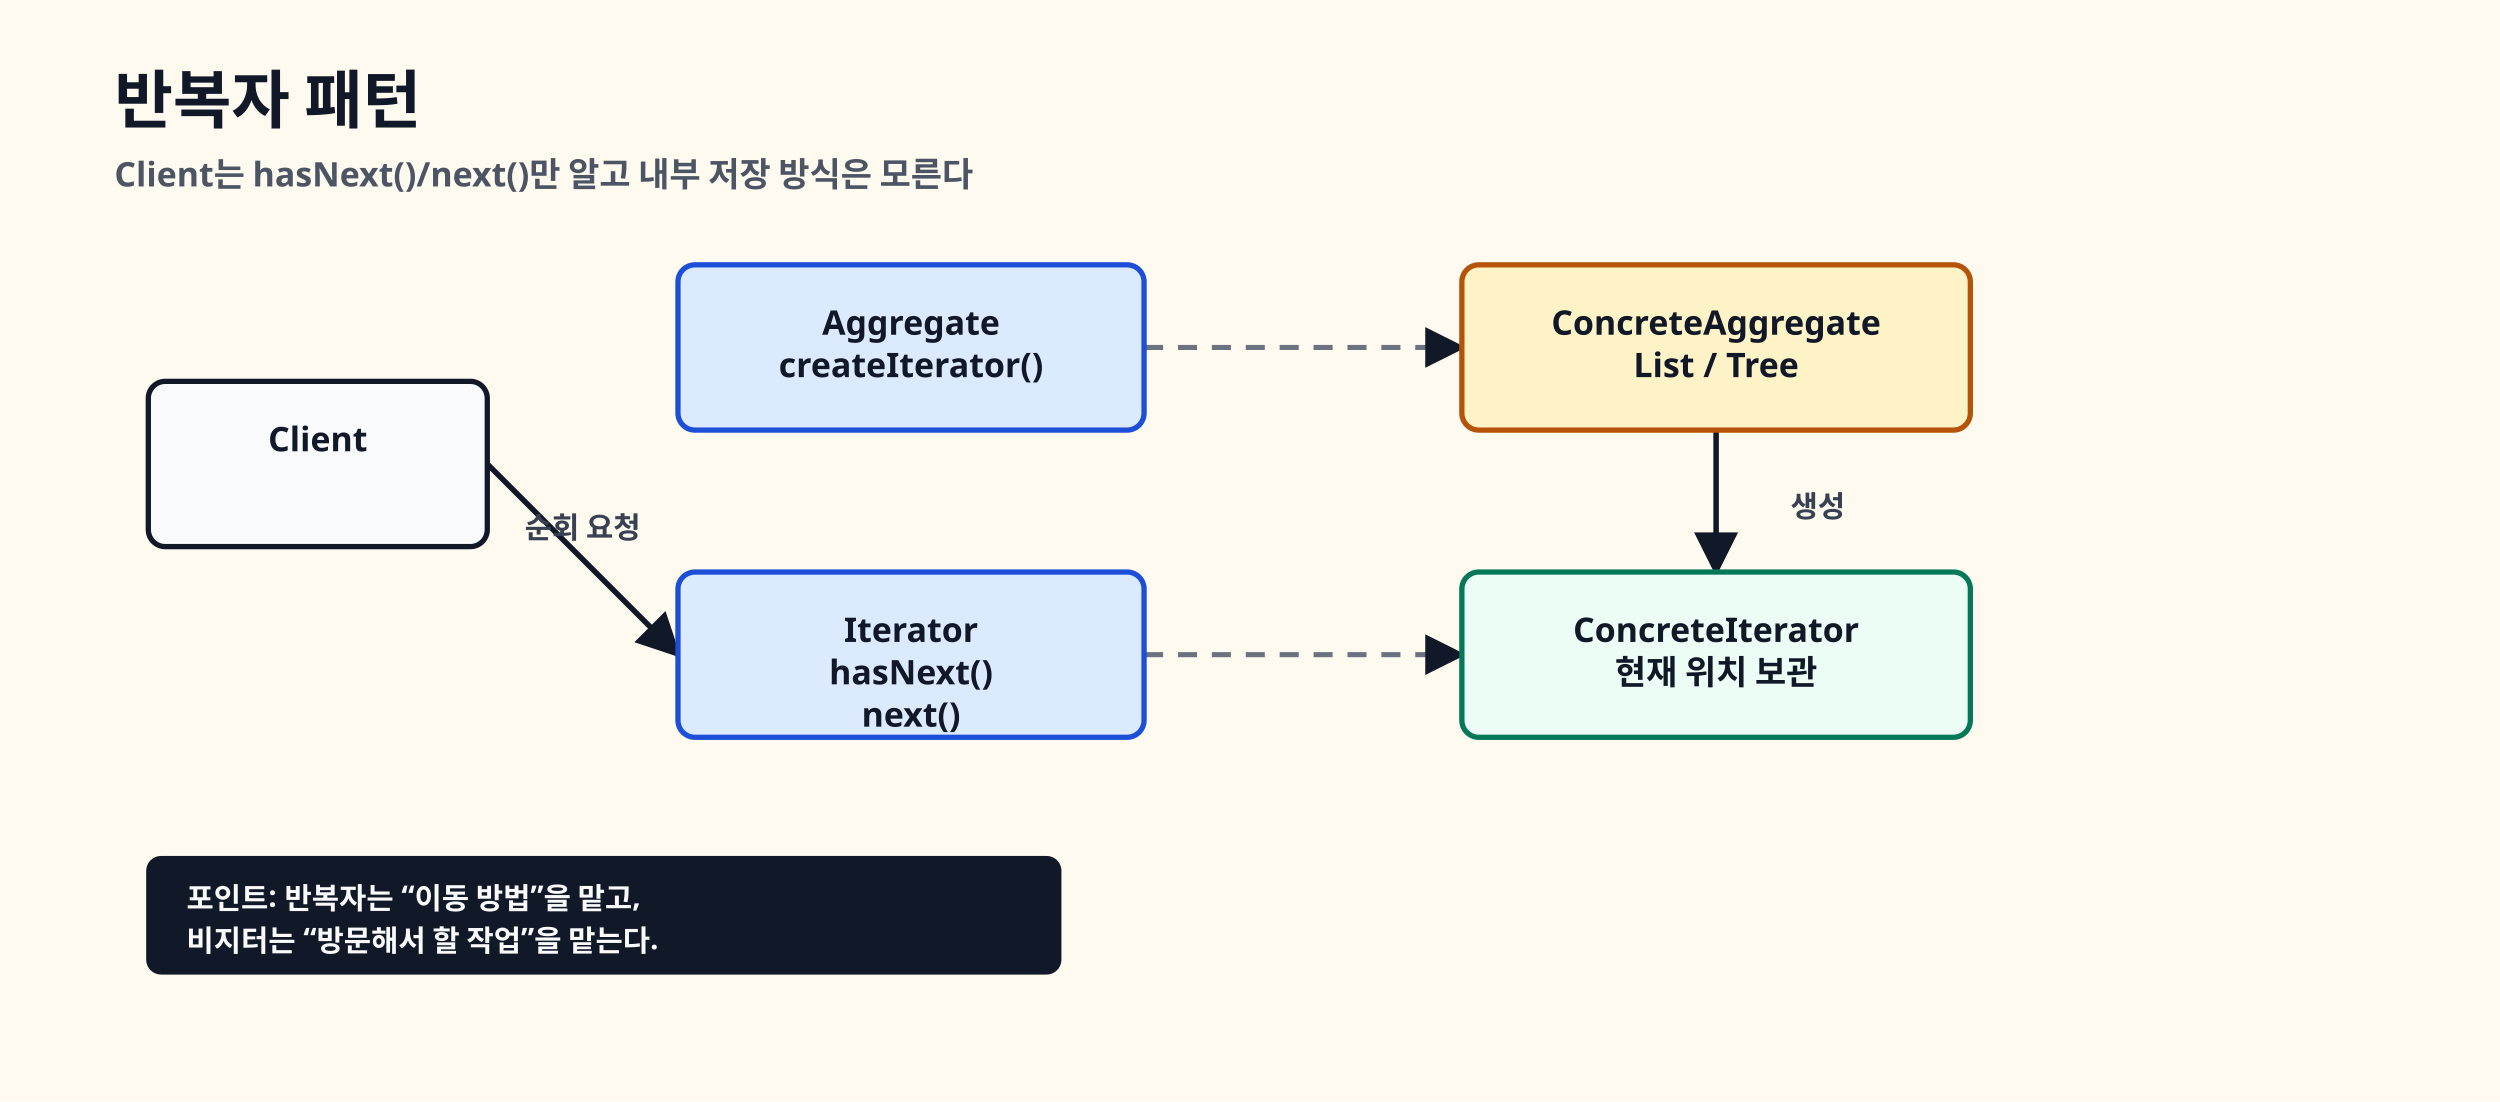
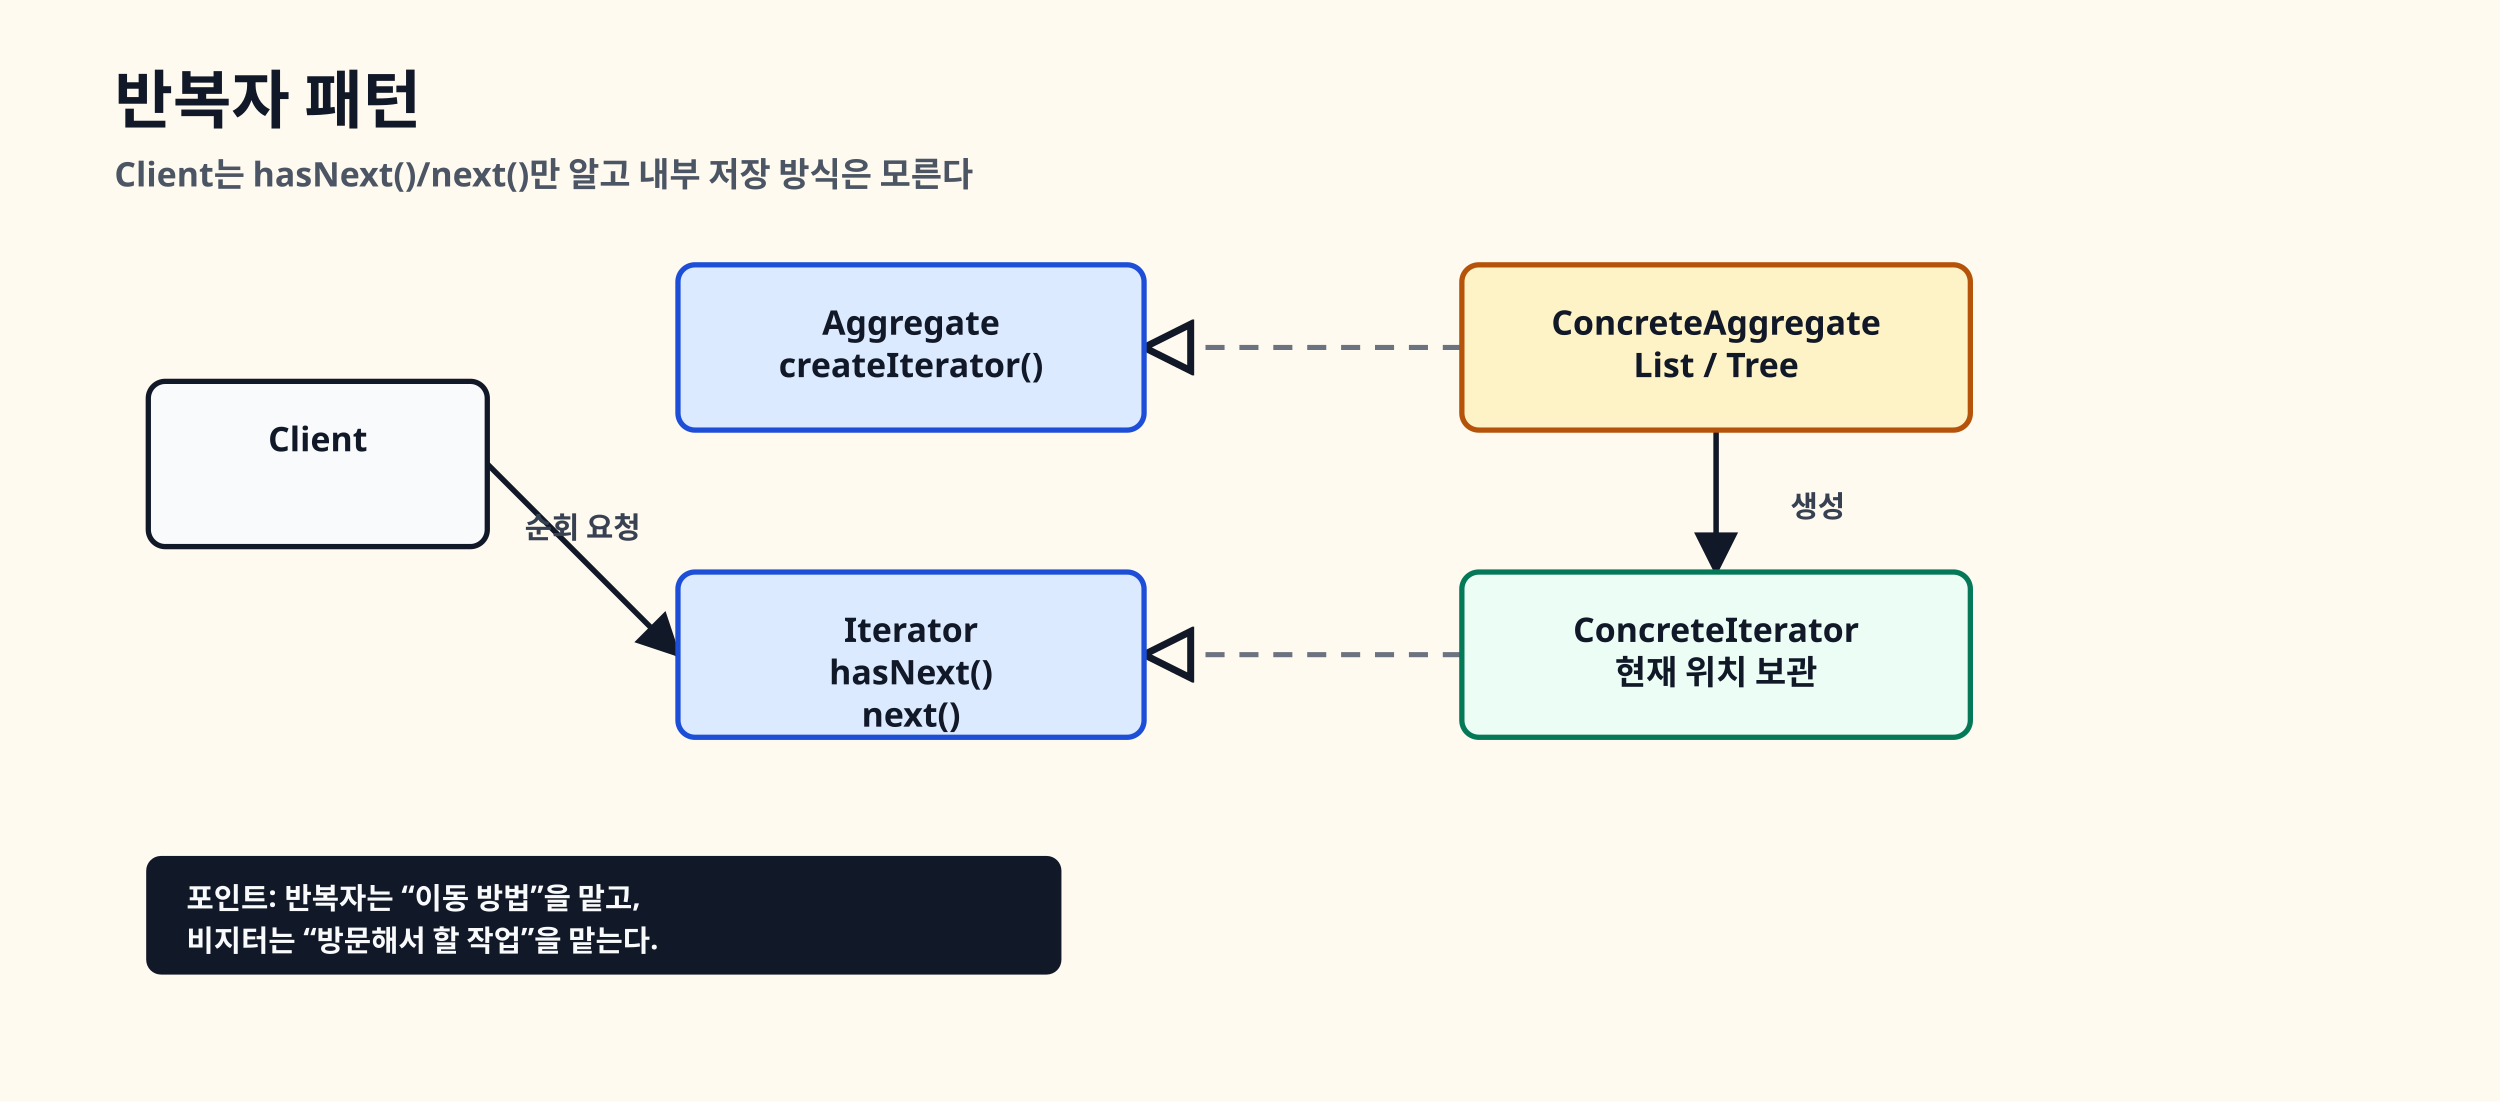
<svg xmlns="http://www.w3.org/2000/svg" width="1180" height="520" viewBox="0 0 1180 520" role="img" aria-label="반복자 패턴">
  <defs>
    <marker id="arrow" viewBox="0 0 10 10" refX="9" refY="5" markerWidth="8" markerHeight="8" orient="auto-start-reverse">
      <path d="M 0 0 L 10 5 L 0 10 z" fill="#111827" />
+     </marker>
+     <marker id="umlGeneralization" viewBox="0 0 12 12" refX="11" refY="6" markerWidth="11" markerHeight="11" orient="auto-start-reverse">
+       <path d="M 1 1 L 11 6 L 1 11 z" fill="#fffaf0" stroke="#111827" stroke-width="1.5" />
    </marker>
    <style>
      .title { font: 800 30px Apple SD Gothic Neo, Malgun Gothic, sans-serif; fill: #111827; }
      .subtitle { font: 600 16px Apple SD Gothic Neo, Malgun Gothic, sans-serif; fill: #4b5563; }
      .box { fill: #eef2ff; stroke: #1f2937; stroke-width: 2.5; }
      .actor { fill: #f8fafc; stroke: #111827; stroke-width: 2.5; }
      .abstract { fill: #dbeafe; stroke: #1d4ed8; stroke-width: 2.5; }
      .concrete { fill: #ecfdf5; stroke: #047857; stroke-width: 2.5; }
      .product { fill: #fef3c7; stroke: #b45309; stroke-width: 2.5; }
      .warning { fill: #fee2e2; stroke: #b91c1c; stroke-width: 2.5; }
      .boxText { font: 800 16px Apple SD Gothic Neo, Malgun Gothic, sans-serif; fill: #111827; }
      .mutedText { font: 700 15px Apple SD Gothic Neo, Malgun Gothic, sans-serif; fill: #374151; }
      .arrow { stroke: #111827; stroke-width: 2.6; fill: none; }
      .dashed { stroke: #6b7280; stroke-width: 2.4; stroke-dasharray: 9 7; fill: none; }
+       .inheritance { stroke: #111827; stroke-width: 2.4; fill: none; }
+       .realization { stroke: #6b7280; stroke-width: 2.4; stroke-dasharray: 9 7; fill: none; }
      .arrowLabel { font: 700 14px Apple SD Gothic Neo, Malgun Gothic, sans-serif; fill: #374151; }
      .noteBox { fill: #111827; stroke: #111827; stroke-width: 2; }
      .noteText { font: 700 14px Apple SD Gothic Neo, Malgun Gothic, sans-serif; fill: #f9fafb; }
    </style>
  </defs>
  <rect width="1180" height="520" fill="#fffaf0" />
  <text x="54" y="58" class="title">반복자 패턴</text>
  <text x="54" y="88" class="subtitle">Client는 hasNext()/next()만 알고 내부 저장 방식은 모른다</text>
  <line x1="230" y1="219" x2="320" y2="309" class="arrow" marker-end="url(#arrow)" />
  <text x="275" y="254" text-anchor="middle" class="arrowLabel">순회 요청</text>
-   <line x1="540" y1="164" x2="690" y2="164" class="dashed" marker-end="url(#arrow)" />
-   <line x1="540" y1="309" x2="690" y2="309" class="dashed" marker-end="url(#arrow)" />
+   <line x1="690" y1="164" x2="540" y2="164" class="realization" marker-end="url(#umlGeneralization)" />
+   <line x1="690" y1="309" x2="540" y2="309" class="realization" marker-end="url(#umlGeneralization)" />
  <line x1="810" y1="203" x2="810" y2="270" class="arrow" marker-end="url(#arrow)" />
  <text x="858" y="244" text-anchor="middle" class="arrowLabel">생성</text>
  <rect x="70" y="180" width="160" height="78" rx="8" class="actor" />
  <text x="150" y="213" text-anchor="middle" class="boxText">Client</text>
  <rect x="320" y="125" width="220" height="78" rx="8" class="abstract" />
  <text x="430" y="158" text-anchor="middle" class="boxText">Aggregate</text>
  <text x="430" y="178" text-anchor="middle" class="boxText">createIterator()</text>
  <rect x="320" y="270" width="220" height="78" rx="8" class="abstract" />
  <text x="430" y="303" text-anchor="middle" class="boxText">Iterator</text>
  <text x="430" y="323" text-anchor="middle" class="boxText">hasNext()</text>
  <text x="430" y="343" text-anchor="middle" class="boxText">next()</text>
  <rect x="690" y="125" width="240" height="78" rx="8" class="product" />
  <text x="810" y="158" text-anchor="middle" class="boxText">ConcreteAggregate</text>
  <text x="810" y="178" text-anchor="middle" class="boxText">List / Tree</text>
  <rect x="690" y="270" width="240" height="78" rx="8" class="concrete" />
  <text x="810" y="303" text-anchor="middle" class="boxText">ConcreteIterator</text>
  <text x="810" y="323" text-anchor="middle" class="boxText">현재 위치 보관</text>
  <rect x="70" y="405" width="430" height="54" rx="6" class="noteBox" />
  <text x="88" y="429" text-anchor="start" class="noteText">포인트: 반복자는 “이동 방법”을 맡고,</text>
  <text x="88" y="449" text-anchor="start" class="noteText">비지터는 “방문해서 할 작업”을 맡는다.</text>
</svg>
